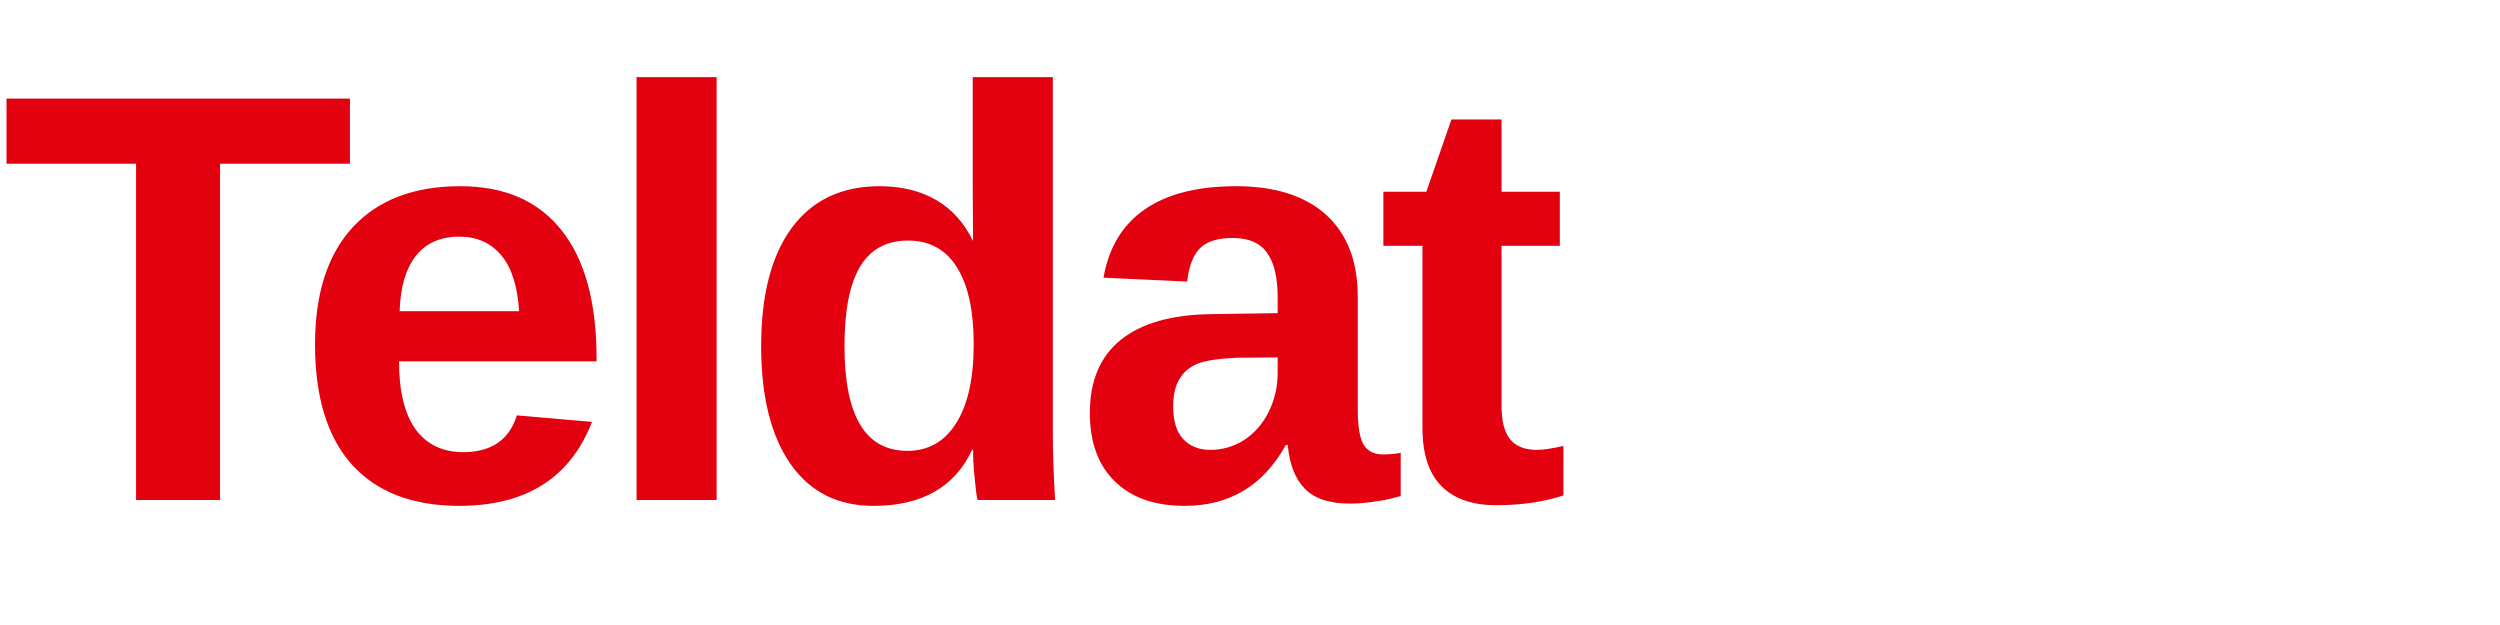
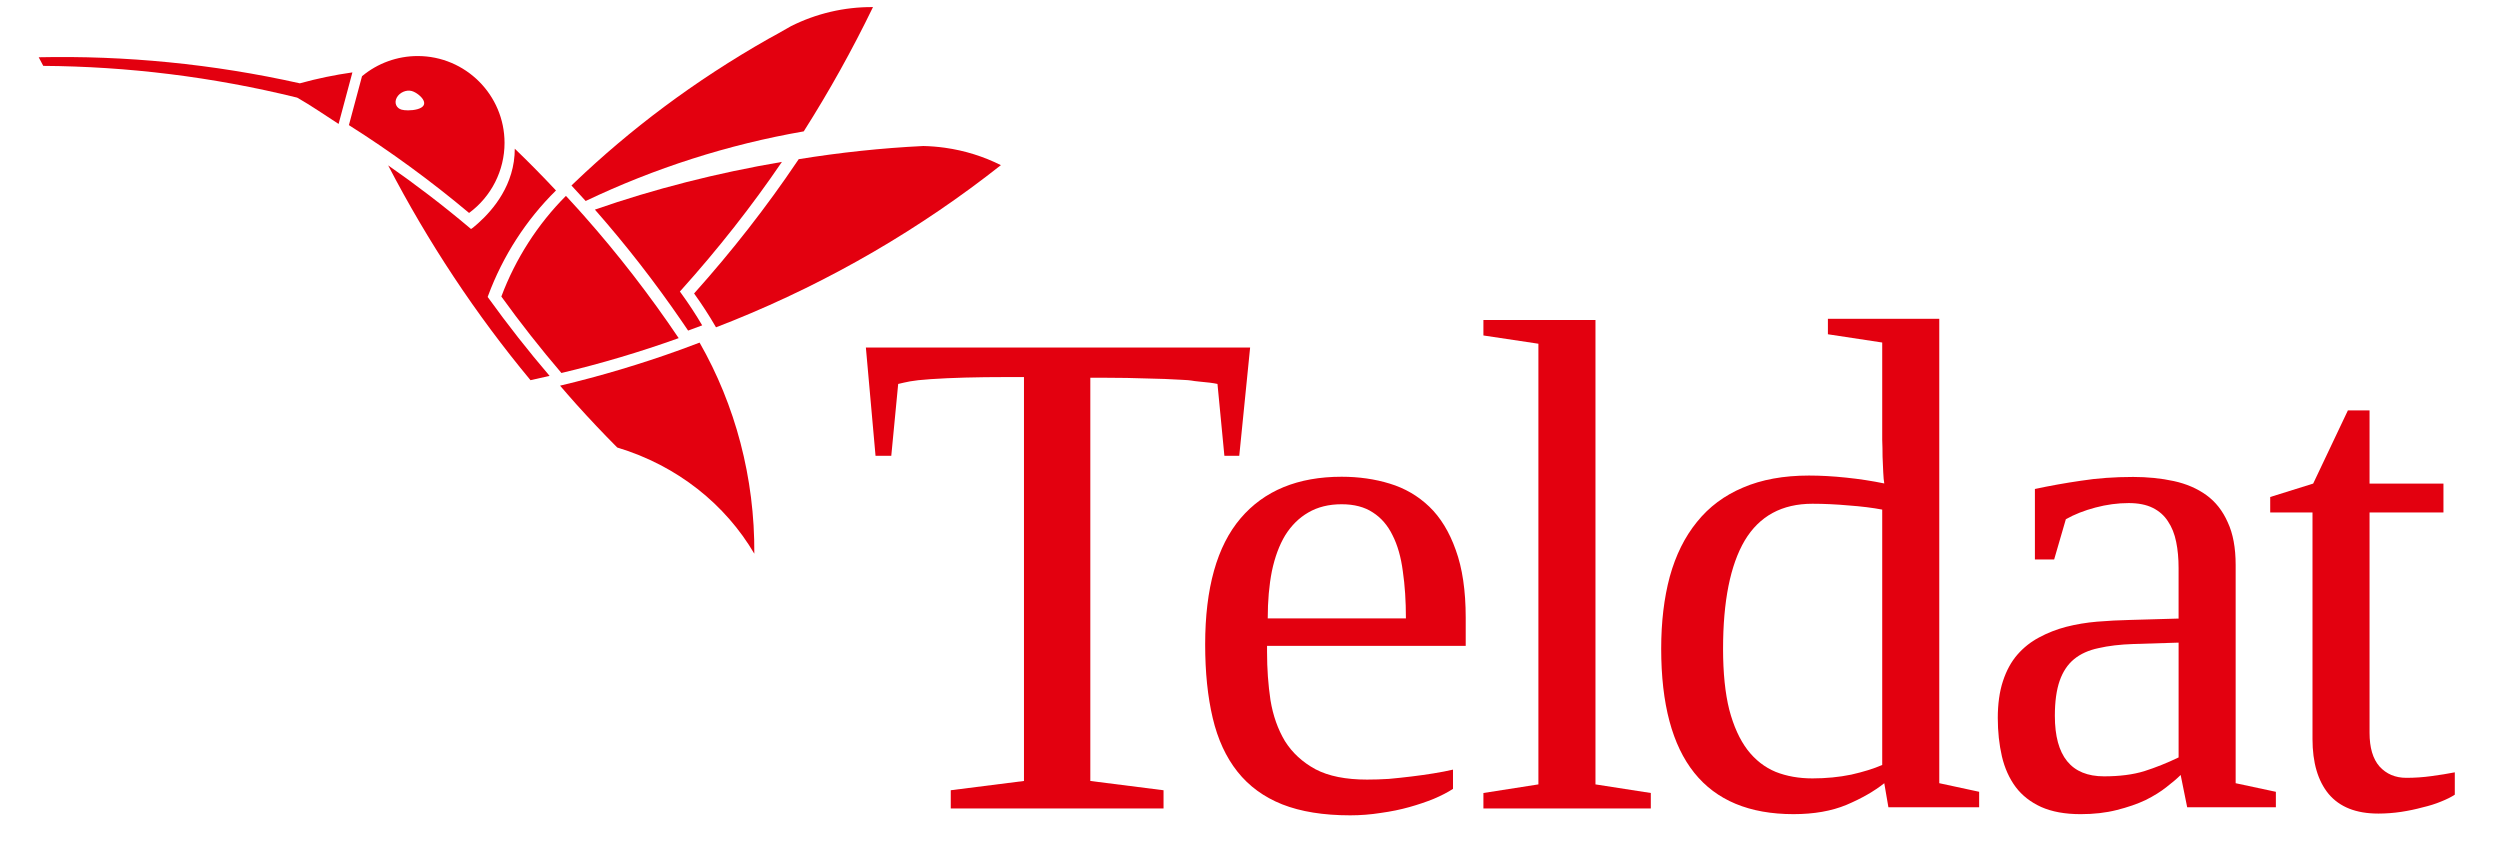
- <svg xmlns="http://www.w3.org/2000/svg" viewBox="0 0 120 30">
-   <text x="0" y="24" font-family="Arial, sans-serif" font-weight="900" font-size="28" fill="#E3000F" letter-spacing="-1">Teldat</text>
+ <svg xmlns="http://www.w3.org/2000/svg" id="Negative_White" viewBox="500 580 4620 1560">
+   <defs />
+   <g>
+     <path fill="#E3000F" d="M2257,2074.04v-33.67l135.3-17.15v-746.4h-32.4c-55.48,0-102.07,1.28-139.74,3.82-37.7,2.53-44.64,5.51-60.31,8.89l-12.76,132.76h-29.11l-17.84-200.09h710.1l-20.09,200.09h-27.49l-12.76-132.76c-7.63-1.7-19.06-3.15-34.31-4.44-14.82-1.28-11.01-2.33-30.89-3.18-19.91-1.26-43.18-2.1-66.88-2.54-23.31-.83-47.23-1.25-71.78-1.26h-31.13v745.12l135.31,17.15v33.67h-393.21Z" />
+     <path fill="#E3000F" d="M2841.5,1773.58v11.43c0,30.92,2.1,60.56,6.35,88.93,4.65,28.38,13.54,53.57,26.68,75.59,13.54,21.6,32.38,38.96,56.53,52.09,24.14,12.71,55.9,19.06,95.28,19.06,12.71,0,26.04-.42,40.02-1.26,13.97-1.28,27.95-2.75,41.92-4.46,13.98-1.68,27.51-3.58,40.65-5.71,13.13-2.11,25.2-4.43,36.21-6.99v35.57c-9.74,6.35-21.6,12.5-35.57,18.42-13.56,5.52-28.59,10.6-45.1,15.25-16.52,4.64-34.11,8.23-52.73,10.79-18.64,2.96-37.47,4.43-56.53,4.44-49.55,0-91.48-6.78-125.78-20.32-33.88-13.54-61.42-33.66-82.58-60.35-21.18-26.68-36.43-59.71-45.73-99.09-9.34-39.39-13.98-84.68-13.98-135.94,0-104.17,21.8-181.87,65.43-233.13,43.61-51.24,105.87-76.85,186.76-76.87,31.76,0,61.4,4.25,88.93,12.71,27.95,8.48,52.29,22.67,73.05,42.56,20.74,19.9,37.04,46.59,48.91,80.03,12.26,33.48,18.4,75.17,18.42,125.15v52.09h-367.16ZM2979.35,1511.86c-23.72,0-44.27,5.07-61.62,15.24-16.94,9.75-31.12,23.72-42.56,41.93-11.02,18.21-19.27,40.45-24.77,66.7-5.08,25.84-7.63,54.84-7.63,87.02h255.36c0-32.18-1.9-61.18-5.71-87.02-3.4-26.25-9.75-48.49-19.06-66.7-8.89-18.21-20.97-32.18-36.21-41.93-15.25-10.17-34.52-15.24-57.8-15.24Z" />
+     <polygon fill="#E3000F" points="3448.43 2029.56 3550.7 2045.45 3550.7 2074.04 3241.34 2074.04 3241.34 2045.45 3342.97 2029.56 3342.97 1215.21 3241.34 1199.95 3241.34 1171.37 3448.43 1171.37 3448.43 2029.56" />
+     <path fill="#E3000F" d="M3982.14,2027.38c-18.64,14.82-41.92,28.17-69.87,40.01-27.54,11.43-60.15,17.15-97.83,17.15-163.05,0-244.56-101.84-244.56-305.55,0-49.54,5.28-94.02,15.88-133.4,10.99-39.8,27.73-73.46,50.18-101.01,22.43-27.95,50.8-49.1,85.12-63.52,34.31-14.81,74.96-22.21,121.97-22.24,21.6,0,44.47,1.28,68.6,3.82,24.56,2.54,48.07,6.15,70.51,10.79-.86-4.64-1.49-11.42-1.9-20.32-.44-9.32-.86-19.04-1.27-29.23,0-10.58-.22-20.94-.64-31.13v-179.78l-100.36-15.24v-28.59h205.81v858.2l73.68,15.88v28.58h-167.7l-7.63-44.46ZM3684.22,1779c0,44.46,3.81,81.95,11.44,112.44,8.03,30.49,19.25,55.27,33.66,74.32,14.4,18.64,31.74,32.2,52.09,40.65,20.33,8.06,42.97,12.07,67.97,12.07s49.33-2.33,71.78-6.99c22.43-5.08,41.49-11,57.17-17.79v-471.97c-17.79-3.37-38.33-5.92-61.61-7.63-23.3-2.09-45.73-3.15-67.33-3.17-56.34,0-98.05,22.67-125.14,67.96-26.68,45.32-40.02,112.02-40.02,200.1Z" />
+     <path fill="#E3000F" d="M4441.56,1461.38c27.1,0,52.29,2.54,75.6,7.63,23.29,5.08,43.39,13.78,60.34,26.04,16.93,12.3,30.06,29.02,39.38,50.19,9.73,20.77,14.59,47,14.61,78.77v403.37l74.32,15.88v28.58h-163.89l-12.07-59.71c-6.35,6.36-15.04,13.78-26.04,22.24-10.6,8.47-23.5,16.52-38.75,24.14-15.24,7.2-33.03,13.33-53.36,18.42-19.9,5.08-42.14,7.63-66.7,7.63-28.8,0-53.16-4.44-73.05-13.33-19.5-8.9-35.16-21.17-47.01-36.85-11.87-16.08-20.33-34.92-25.41-56.53-5.08-22.01-7.62-45.72-7.62-71.14s3.18-48.9,9.53-67.98c6.35-19.47,15.25-35.76,26.67-48.92,11.44-13.11,24.78-23.69,40.02-31.75,15.66-8.46,32.38-15.03,50.19-19.7,18.2-4.64,37.26-7.82,57.16-9.53,20.33-1.68,40.65-2.74,60.99-3.18l89.56-2.54v-93.37c0-17.79-1.49-33.88-4.44-48.28-2.97-14.8-8.06-27.51-15.24-38.11-6.79-10.59-16.1-18.84-27.96-24.78-11.87-5.92-26.68-8.87-44.46-8.89-20.33,0-40.88,2.76-61.62,8.27-20.77,5.52-38.97,12.69-54.63,21.58l-21.6,74.32h-35.57v-130.21c27.51-5.92,55.88-11,85.12-15.25,29.63-4.64,61.6-6.96,95.91-6.99ZM4526.05,1767.57l-83.21,2.54c-24.99.85-46.59,3.39-64.8,7.63-18.22,3.81-33.25,10.6-45.1,20.32-11.87,9.75-20.76,23.09-26.67,40.01-5.94,16.96-8.9,38.56-8.9,64.8,0,74.55,30.27,111.8,90.84,111.8,28.78,0,53.56-3.17,74.33-9.53,21.16-6.76,42.33-15.22,63.52-25.4v-212.17Z" />
+     <path fill="#E3000F" d="M4894.82,2083.48c-40.66,0-71.15-12.07-91.48-36.21-19.91-24.13-29.85-58-29.85-101.63v-418.61h-78.14v-28.58l79.4-24.78,64.17-135.3h40.01v135.3h136.57v53.36h-136.57v407.18c0,27.53,6.13,48.28,18.42,62.26,12.71,13.97,29.23,20.96,49.55,20.96,15.66,0,31.1-1.05,46.37-3.18,15.66-2.09,30.06-4.41,43.2-6.98v41.29c-6.35,4.25-14.83,8.47-25.41,12.71-10.16,4.23-21.6,7.83-34.3,10.79-12.29,3.37-25.41,6.14-39.38,8.27-13.97,2.09-28.17,3.15-42.56,3.17Z" />
+     <path fill="#E3000F" d="M1972.97,878.62c-56.14,83.44-120.16,165.42-190.29,243.7,14.28,19.78,27.79,40.63,40.17,61.98l.33.57c10.36-3.99,20.71-8.03,31.04-12.2,182-73.52,347.74-170.89,495.43-287.47-31.67-15.88-66.42-26.95-103.43-32.15-13.42-1.87-26.76-2.94-39.98-3.22-77.24,3.79-154.09,12.01-230.27,24.35l-2.99,4.45Z" />
+     <path fill="#E3000F" d="M1961.92,628.28c-10.18,5.65-20.31,11.39-30.38,17.21-3.62,2.1-8.82,4.86-10.68,5.81-139.24,78.98-257.35,168.95-357.89,264.88-2.31,2.2-4.61,4.41-6.91,6.63l.03.03c8.57,9.18,17.09,18.47,25.33,27.61l.88.99c127.24-60.66,262.8-104.28,403.01-128.66,46.76-73.65,89.52-150.34,127.99-229.69-53.8-.4-105.41,12.2-151.38,35.19Z" />
+     <path fill="#E3000F" d="M1771.63,1190.93c8.76-3.19,17.48-6.44,26.03-9.68-12.11-20.56-25.27-40.61-39.15-59.64l-2.09-2.87,2.37-2.63c68.42-76.12,131.03-155.8,186.19-236.92-119.83,20.35-236.05,50-345.61,88.18,57.16,64.92,111.21,134.37,160.68,206.51l9.83,14.45,1.76,2.61Z" />
+     <path fill="#E3000F" d="M1567.98,966.16c-7.21-8-14.64-16.12-22.13-24.18-52.05,52.11-93.28,116.35-119.37,186.03,35.05,48.57,72.4,96.09,111.03,141.27,72.97-17.31,145.86-38.97,216.7-64.42-53.3-79.15-112.05-155.07-174.64-225.72l-11.59-12.98Z" />
+     <path fill="#E3000F" d="M1402.57,1130.65l-1.36-1.89.8-2.18c27.03-73.19,70.41-140.47,125.44-194.59-12.55-13.42-25.58-26.99-39.11-40.68-12.45-12.59-24.8-24.77-37.03-36.53,0,7.69-.54,15.71-1.78,24-9.2,61.37-51.74,102.58-75.39,121.89l-3.68,2.54-3.42-2.89c-48.05-40.49-98.2-78.85-149.74-114.73,73.83,142.19,162.02,275.37,263.08,397,11.77-2.52,23.51-5.23,35.26-7.98-39.39-46.05-77.43-94.47-113.08-143.97Z" />
+     <path fill="#E3000F" d="M1792.4,1213.3c-10.6,4.06-21.51,8.13-32.46,12.11l-2.82,1.03c-72.57,26.25-147.29,48.53-222.12,66.27,9.81,11.41,19.65,22.79,29.69,33.98,24.65,27.43,49.98,54.21,75.97,80.32,111.64,33.58,200.12,105.59,253.33,196.22.92-140.46-35.33-274.96-101.14-390.09l-.45.17Z" />
+     <path fill="#E3000F" d="M1151.24,713.79c-32.9,4.67-65.33,11.37-97.09,20.19-161.2-36.02-322.93-51.54-482.64-48.15l8.46,15.91c155.54,1.07,312.72,20.14,469.18,58.67,25.91,14.63,51.44,32.53,76.57,48.62l25.52-95.24Z" />
+     <path fill="#E3000F" d="M1271.86,683.56c-37.58,0-74.07,13.23-102.86,37.28l-24.22,90.39c77.05,48.72,151.75,103.32,222.06,162.3,41.09-30.2,65.55-78.41,65.55-129.44,0-88.52-72.01-160.53-160.53-160.53ZM1282.87,774.65c-3.77,6.78-17.6,9.29-28.75,9.29-4.76,0-9.02-.46-11.81-1.23-4.85-1.36-8.48-4.39-10.22-8.55-1.8-4.32-1.36-9.3,1.26-14,5.2-9.38,17.59-14.74,27.64-11.94,7.69,2.14,18.71,10.29,21.94,18,1.31,3.15,1.29,5.98-.07,8.44Z" />
+   </g>
</svg>
